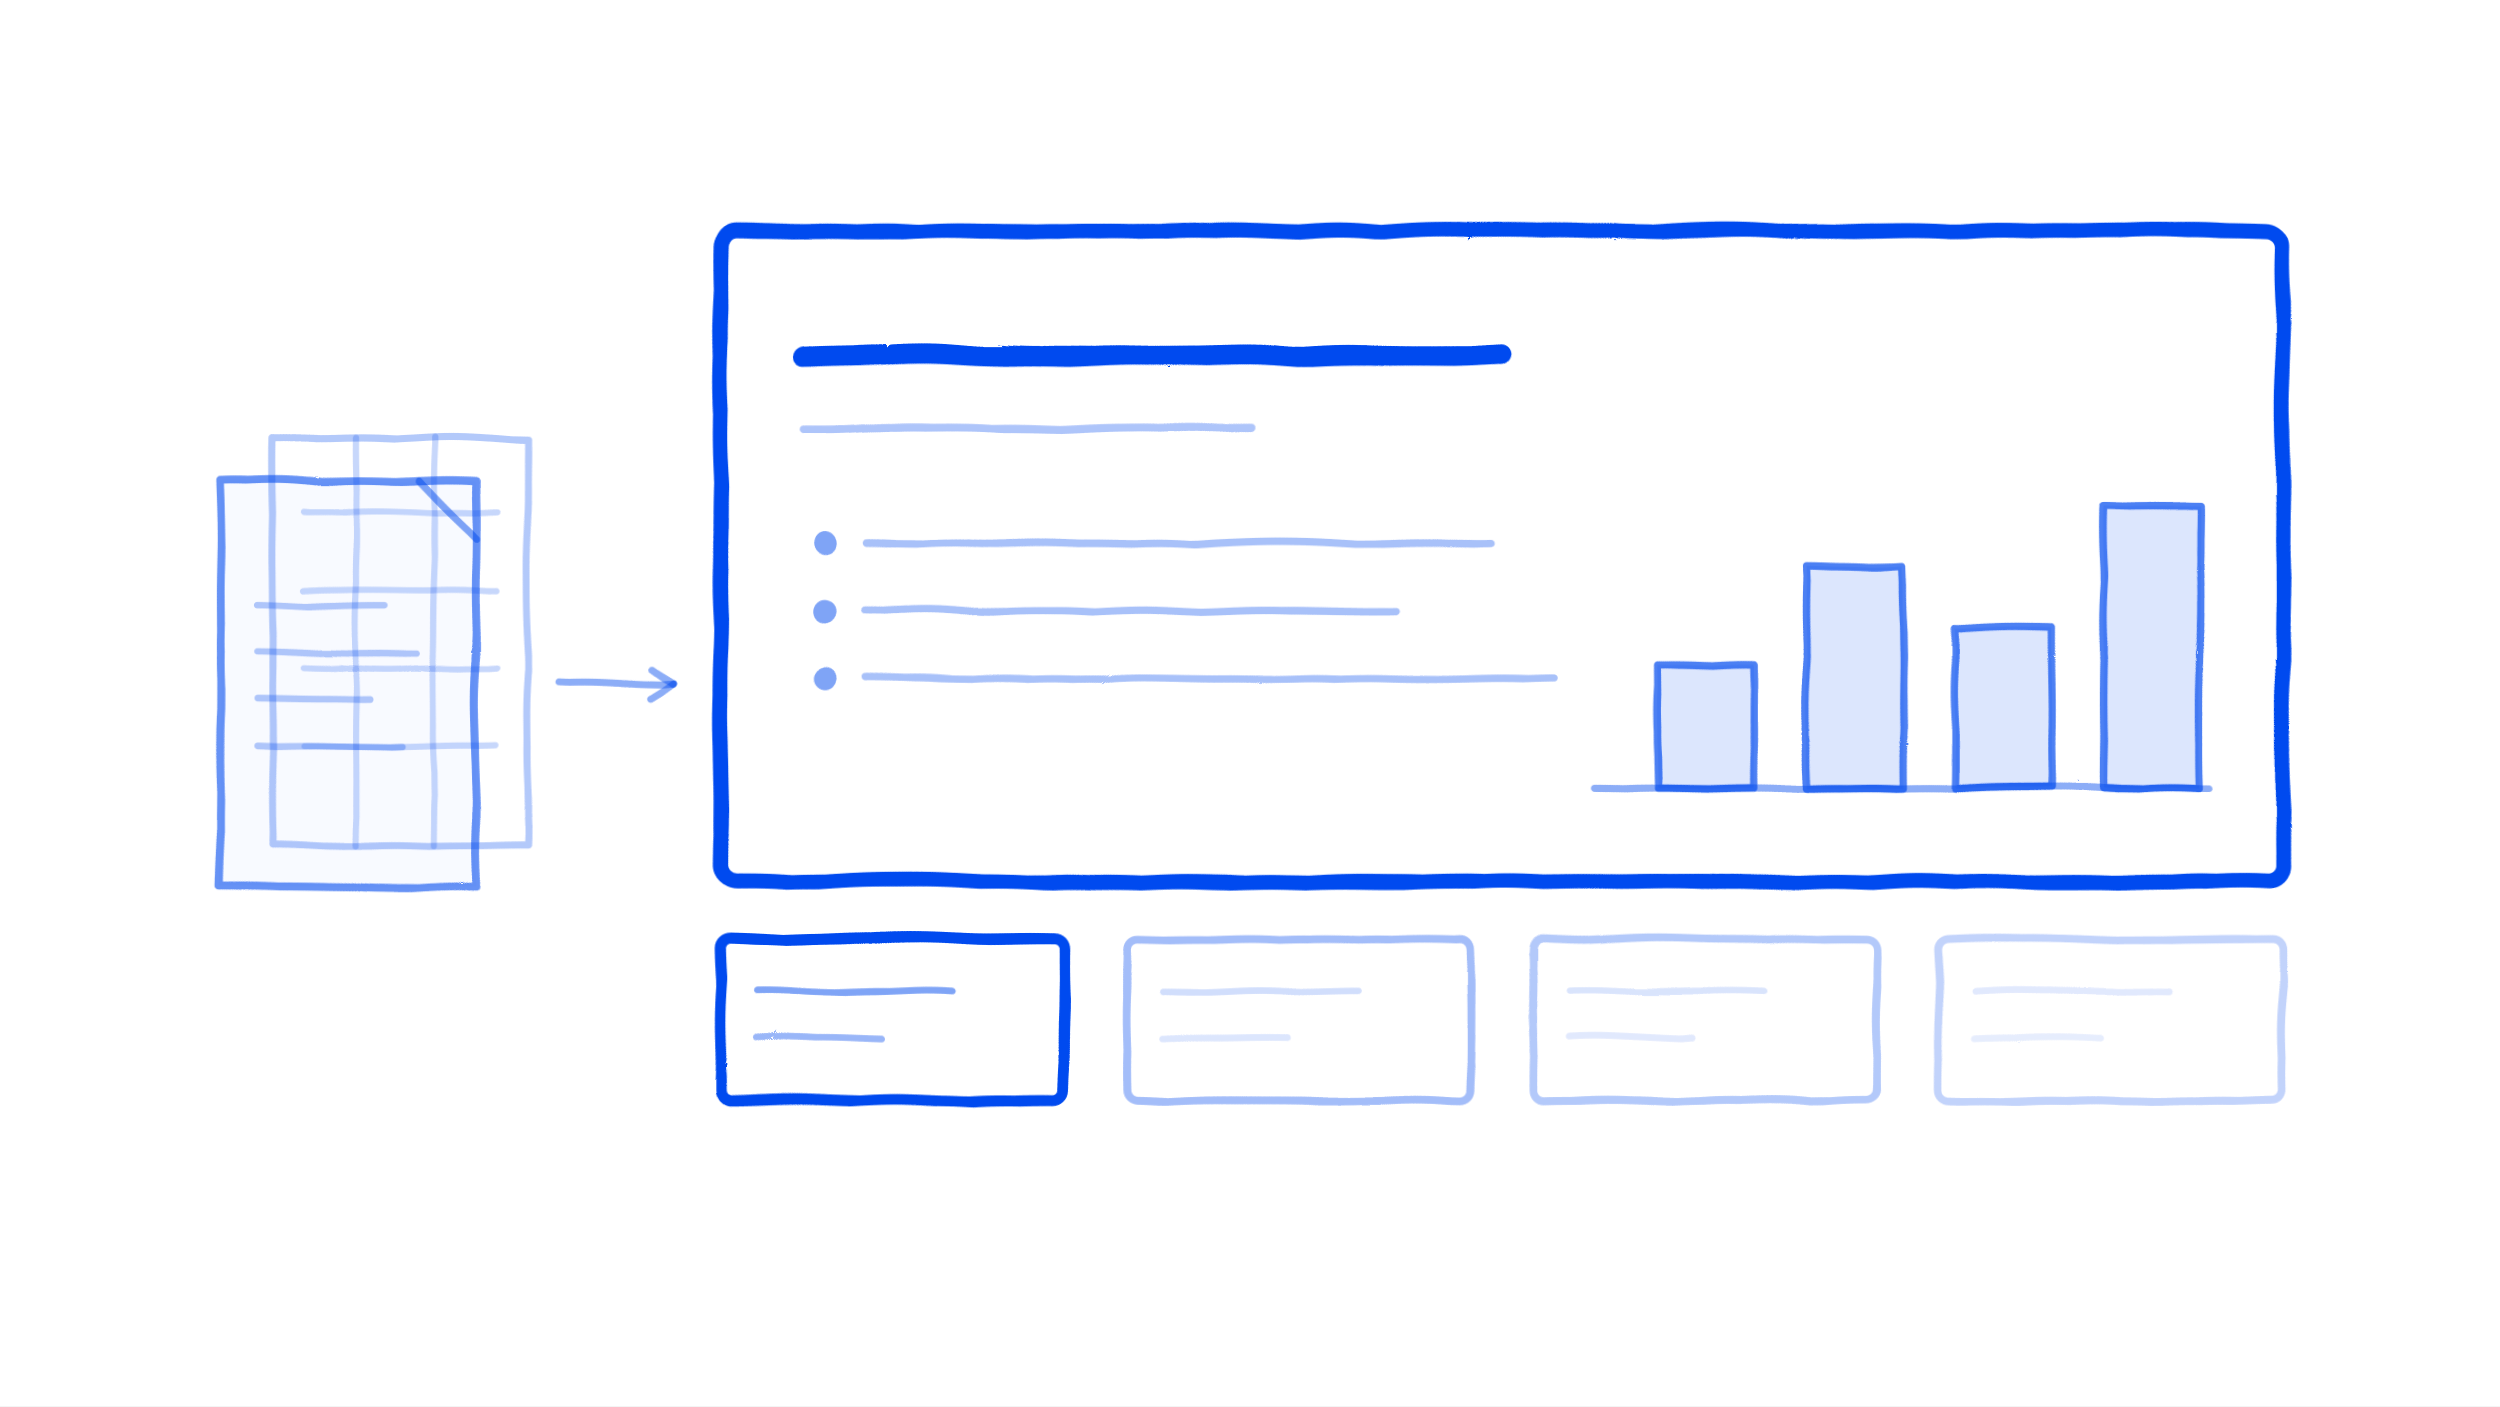
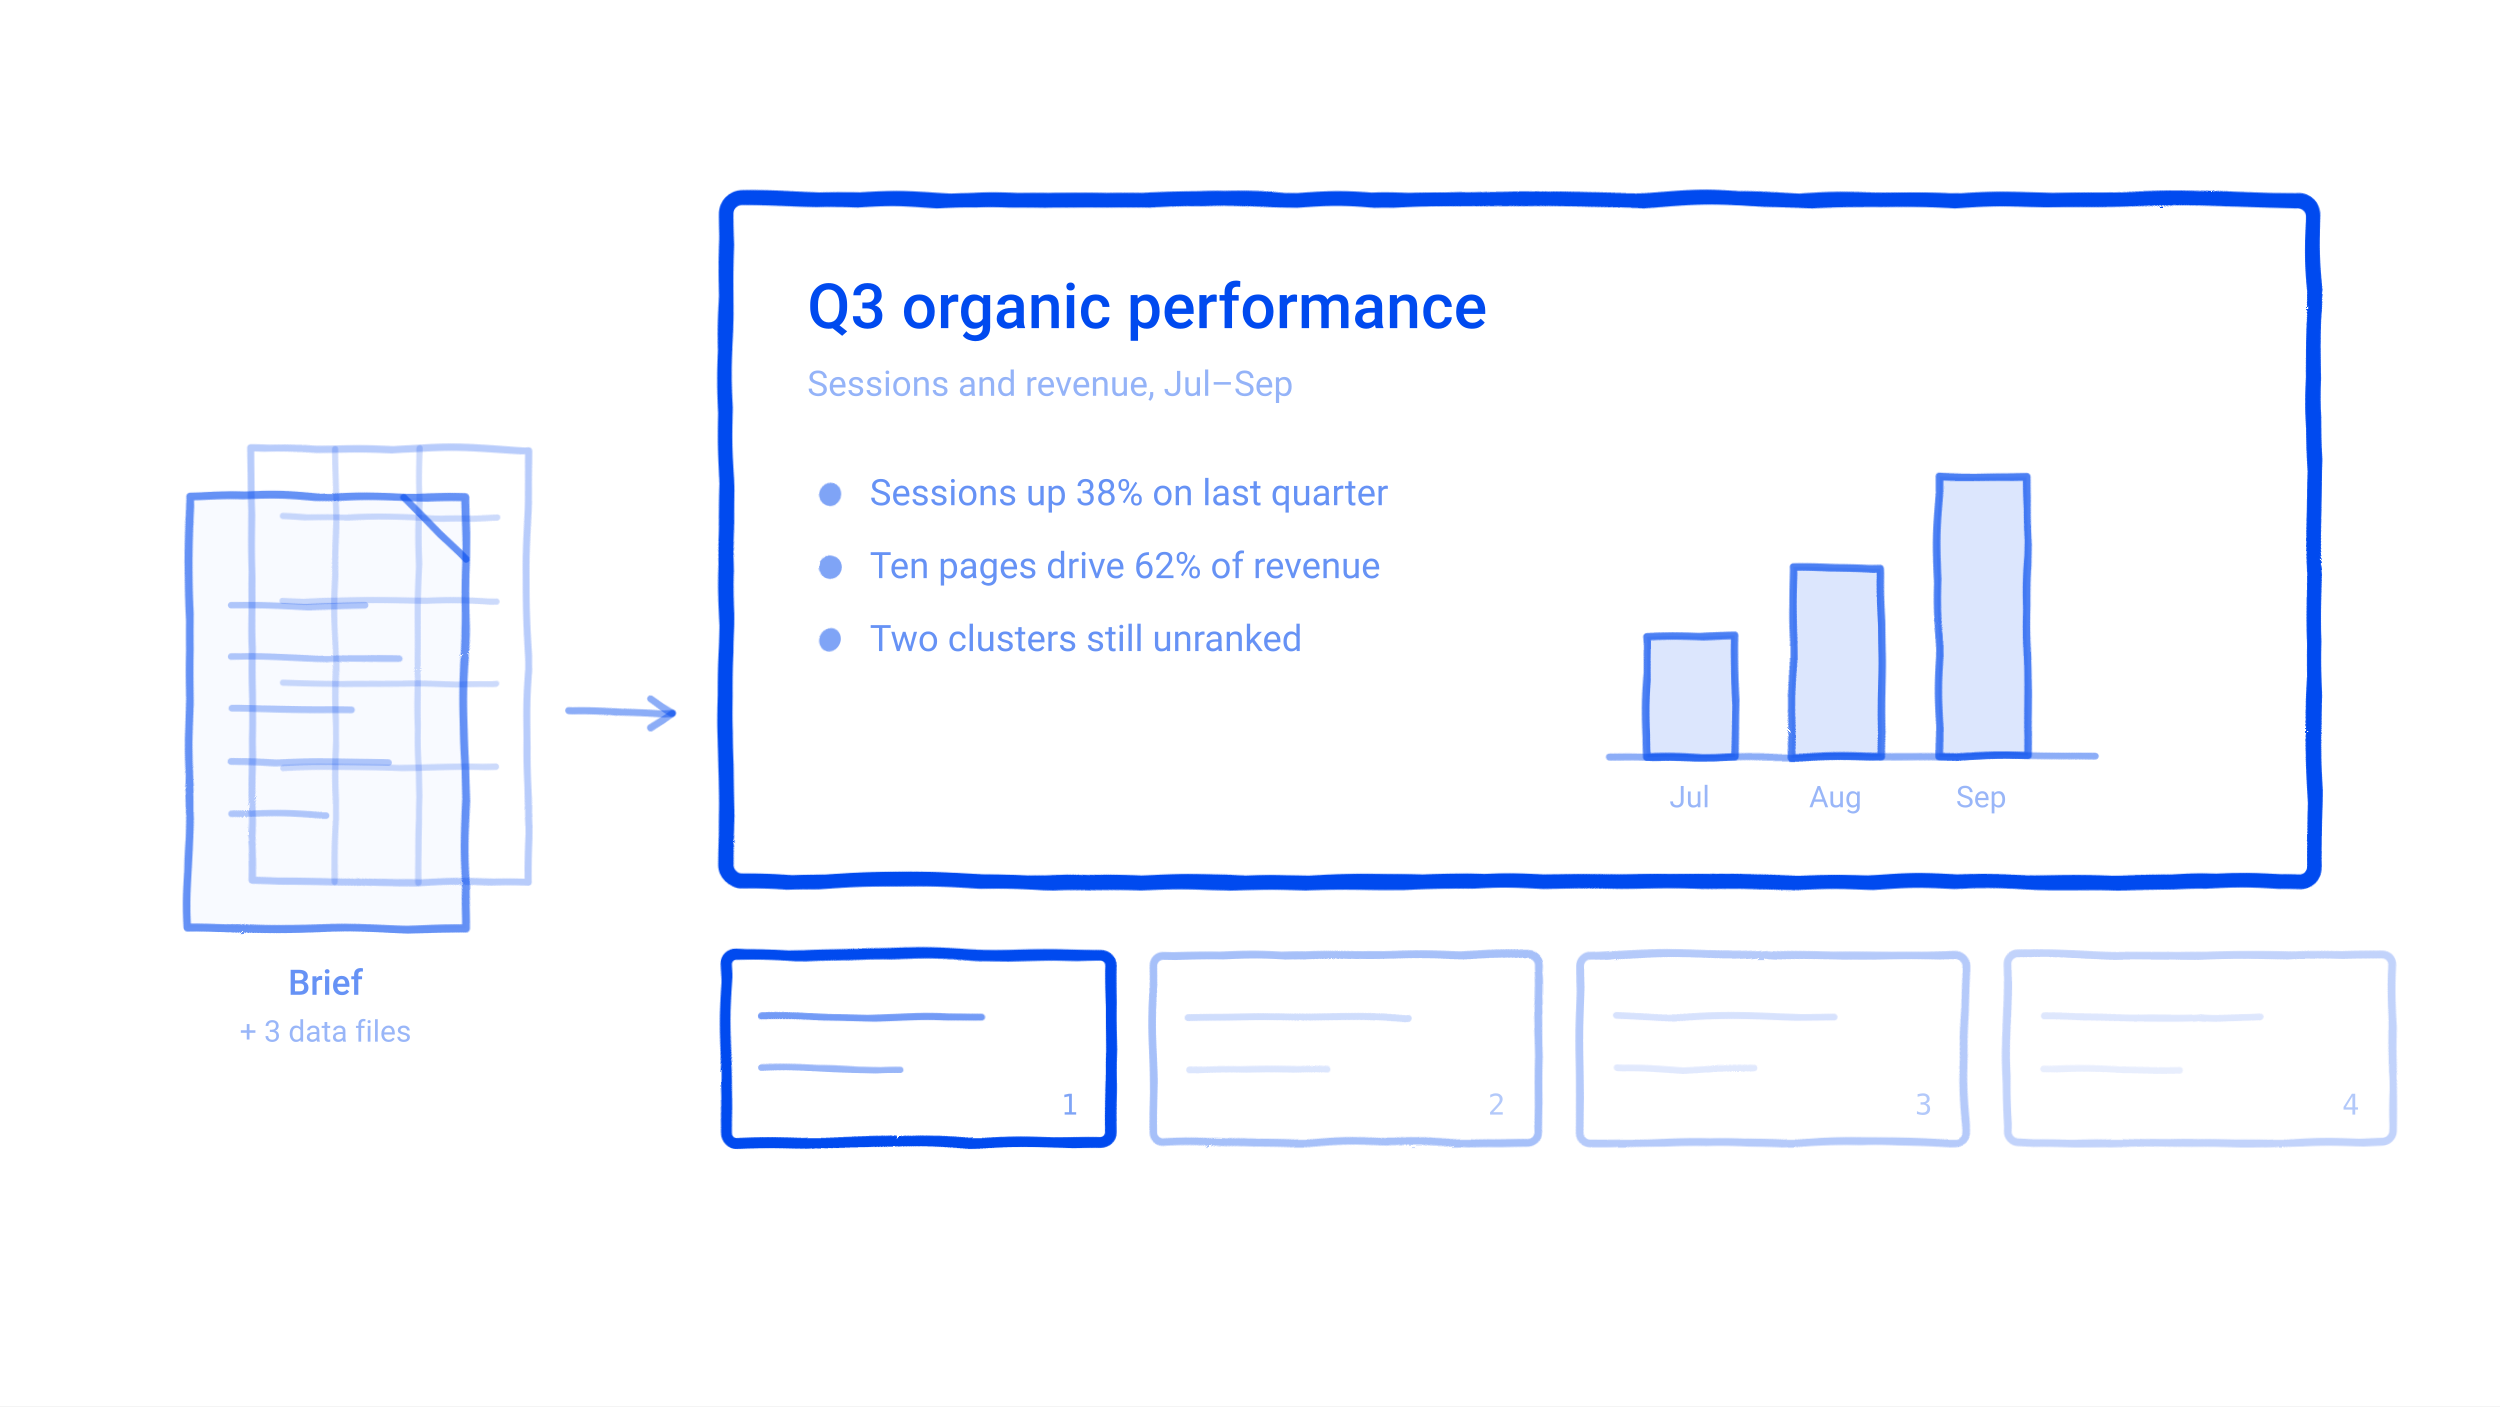
<svg xmlns="http://www.w3.org/2000/svg" viewBox="0 0 960 540" width="960" height="540" role="img" stroke-linejoin="round">
  <defs>
    <filter id="rough" x="-20%" y="-20%" width="140%" height="140%">
      <feTurbulence type="turbulence" baseFrequency="0.016" numOctaves="2" seed="7" result="n" />
      <feDisplacementMap in="SourceGraphic" in2="n" scale="2.4" xChannelSelector="R" yChannelSelector="G" />
    </filter>
  </defs>
  <rect width="960" height="540" fill="#FFFFFF" />
  <g filter="url(#rough)">
-     <rect x="104.0" y="168.0" width="98.0" height="156.0" rx="0" fill="none" stroke="#004AEF" stroke-opacity="0.30" stroke-width="2.7" />
-     <path d="M116.0,196.0 L190.0,196.0" fill="none" stroke="#004AEF" stroke-opacity="0.22" stroke-width="2.4" stroke-linecap="round" />
-     <path d="M116.0,226.0 L190.0,226.0" fill="none" stroke="#004AEF" stroke-opacity="0.22" stroke-width="2.4" stroke-linecap="round" />
-     <path d="M116.0,256.0 L190.0,256.0" fill="none" stroke="#004AEF" stroke-opacity="0.22" stroke-width="2.4" stroke-linecap="round" />
-     <path d="M116.0,286.0 L190.0,286.0" fill="none" stroke="#004AEF" stroke-opacity="0.22" stroke-width="2.4" stroke-linecap="round" />
-     <path d="M136.0,168.0 L136.0,324.0" fill="none" stroke="#004AEF" stroke-opacity="0.22" stroke-width="2.4" stroke-linecap="round" />
-     <path d="M166.0,168.0 L166.0,324.0" fill="none" stroke="#004AEF" stroke-opacity="0.22" stroke-width="2.4" stroke-linecap="round" />
-     <rect x="84.0" y="184.0" width="98.0" height="156.0" rx="0" fill="#004AEF" fill-opacity="0.03" stroke="#004AEF" stroke-opacity="0.60" stroke-width="3.0" />
-     <path d="M160.0,184.0 L182.0,206.0" fill="none" stroke="#004AEF" stroke-opacity="0.50" stroke-width="2.7" stroke-linecap="round" />
-     <path d="M98.0,232.0 L147.0,232.0" fill="none" stroke="#004AEF" stroke-opacity="0.30" stroke-width="2.55" stroke-linecap="round" />
-     <path d="M98.0,250.0 L159.6,250.0" fill="none" stroke="#004AEF" stroke-opacity="0.30" stroke-width="2.55" stroke-linecap="round" />
-     <path d="M98.0,268.0 L141.4,268.0" fill="none" stroke="#004AEF" stroke-opacity="0.30" stroke-width="2.55" stroke-linecap="round" />
-     <path d="M98.0,286.0 L154.0,286.0" fill="none" stroke="#004AEF" stroke-opacity="0.30" stroke-width="2.55" stroke-linecap="round" />
-     <path d="M214.0,262.0 L258.0,262.0" fill="none" stroke="#004AEF" stroke-opacity="0.45" stroke-width="2.7" stroke-linecap="round" />
-     <path d="M249.5,256.4 L258.0,262.0" fill="none" stroke="#004AEF" stroke-opacity="0.45" stroke-width="2.7" stroke-linecap="round" />
-     <path d="M249.5,267.6 L258.0,262.0" fill="none" stroke="#004AEF" stroke-opacity="0.45" stroke-width="2.7" stroke-linecap="round" />
-     <rect x="276.0" y="88.0" width="600.0" height="250.0" rx="6" fill="none" stroke="#004AEF" stroke-opacity="1.00" stroke-width="5.7" />
-     <path d="M308.0,136.0 L576.0,136.0" fill="none" stroke="#004AEF" stroke-opacity="1.00" stroke-width="7.8" stroke-linecap="round" />
-     <path d="M308.0,164.0 L480.0,164.0" fill="none" stroke="#004AEF" stroke-opacity="0.32" stroke-width="3.0" stroke-linecap="round" />
-     <circle cx="316.0" cy="208.0" r="4.5" fill="#004AEF" fill-opacity="0.50" />
-     <path d="M332.0,208.0 L572.0,208.0" fill="none" stroke="#004AEF" stroke-opacity="0.34" stroke-width="2.85" stroke-linecap="round" />
-     <circle cx="316.0" cy="234.0" r="4.5" fill="#004AEF" fill-opacity="0.50" />
-     <path d="M332.0,234.0 L536.0,234.0" fill="none" stroke="#004AEF" stroke-opacity="0.34" stroke-width="2.85" stroke-linecap="round" />
-     <circle cx="316.0" cy="260.0" r="4.5" fill="#004AEF" fill-opacity="0.50" />
-     <path d="M332.0,260.0 L596.0,260.0" fill="none" stroke="#004AEF" stroke-opacity="0.34" stroke-width="2.85" stroke-linecap="round" />
-     <rect x="636.0" y="254.8" width="37.2" height="47.2" rx="0" fill="#004AEF" fill-opacity="0.14" stroke="#004AEF" stroke-opacity="0.70" stroke-width="2.85" />
-     <rect x="693.0" y="217.0" width="37.2" height="85.0" rx="0" fill="#004AEF" fill-opacity="0.14" stroke="#004AEF" stroke-opacity="0.70" stroke-width="2.85" />
-     <rect x="750.0" y="240.6" width="37.2" height="61.4" rx="0" fill="#004AEF" fill-opacity="0.14" stroke="#004AEF" stroke-opacity="0.70" stroke-width="2.85" />
-     <rect x="807.0" y="193.4" width="37.2" height="108.6" rx="0" fill="#004AEF" fill-opacity="0.14" stroke="#004AEF" stroke-opacity="0.70" stroke-width="2.85" />
-     <path d="M612.0,302.0 L848.0,302.0" fill="none" stroke="#004AEF" stroke-opacity="0.45" stroke-width="2.7" stroke-linecap="round" />
-     <rect x="276.0" y="360.0" width="132.0" height="62.0" rx="4" fill="none" stroke="#004AEF" stroke-opacity="1.00" stroke-width="4.2" />
-     <path d="M290.0,380.0 L364.9,380.0" fill="none" stroke="#004AEF" stroke-opacity="0.50" stroke-width="2.55" stroke-linecap="round" />
-     <path d="M290.0,398.0 L337.8,398.0" fill="none" stroke="#004AEF" stroke-opacity="0.40" stroke-width="2.55" stroke-linecap="round" />
-     <rect x="432.0" y="360.0" width="132.0" height="62.0" rx="4" fill="none" stroke="#004AEF" stroke-opacity="0.36" stroke-width="3.0" />
-     <path d="M446.0,380.0 L520.9,380.0" fill="none" stroke="#004AEF" stroke-opacity="0.18" stroke-width="2.55" stroke-linecap="round" />
-     <path d="M446.0,398.0 L493.8,398.0" fill="none" stroke="#004AEF" stroke-opacity="0.14" stroke-width="2.55" stroke-linecap="round" />
-     <rect x="588.0" y="360.0" width="132.0" height="62.0" rx="4" fill="none" stroke="#004AEF" stroke-opacity="0.30" stroke-width="3.0" />
-     <path d="M602.0,380.0 L676.9,380.0" fill="none" stroke="#004AEF" stroke-opacity="0.15" stroke-width="2.55" stroke-linecap="round" />
-     <path d="M602.0,398.0 L649.8,398.0" fill="none" stroke="#004AEF" stroke-opacity="0.12" stroke-width="2.55" stroke-linecap="round" />
-     <rect x="744.0" y="360.0" width="132.0" height="62.0" rx="4" fill="none" stroke="#004AEF" stroke-opacity="0.24" stroke-width="3.0" />
-     <path d="M758.0,380.0 L832.9,380.0" fill="none" stroke="#004AEF" stroke-opacity="0.12" stroke-width="2.55" stroke-linecap="round" />
-     <path d="M758.0,398.0 L805.8,398.0" fill="none" stroke="#004AEF" stroke-opacity="0.10" stroke-width="2.55" stroke-linecap="round" />
+     <rect x="96.0" y="172.0" width="106.0" height="166.0" rx="0" fill="none" stroke="#004AEF" stroke-opacity="0.28" stroke-width="2.7" />
+     <path d="M108.0,198.0 L190.0,198.0" fill="none" stroke="#004AEF" stroke-opacity="0.20" stroke-width="2.4" stroke-linecap="round" />
+     <path d="M108.0,230.0 L190.0,230.0" fill="none" stroke="#004AEF" stroke-opacity="0.20" stroke-width="2.4" stroke-linecap="round" />
+     <path d="M108.0,262.0 L190.0,262.0" fill="none" stroke="#004AEF" stroke-opacity="0.20" stroke-width="2.4" stroke-linecap="round" />
+     <path d="M108.0,294.0 L190.0,294.0" fill="none" stroke="#004AEF" stroke-opacity="0.20" stroke-width="2.4" stroke-linecap="round" />
+     <path d="M128.0,172.0 L128.0,338.0" fill="none" stroke="#004AEF" stroke-opacity="0.20" stroke-width="2.4" stroke-linecap="round" />
+     <path d="M160.0,172.0 L160.0,338.0" fill="none" stroke="#004AEF" stroke-opacity="0.20" stroke-width="2.4" stroke-linecap="round" />
+     <rect x="72.0" y="190.0" width="106.0" height="166.0" rx="0" fill="#004AEF" fill-opacity="0.03" stroke="#004AEF" stroke-opacity="0.60" stroke-width="3.0" />
+     <path d="M154.0,190.0 L178.0,214.0" fill="none" stroke="#004AEF" stroke-opacity="0.60" stroke-width="2.7" stroke-linecap="round" />
+     <path d="M88.0,232.0 L139.8,232.0" fill="none" stroke="#004AEF" stroke-opacity="0.30" stroke-width="2.55" stroke-linecap="round" />
+     <path d="M88.0,252.0 L152.8,252.0" fill="none" stroke="#004AEF" stroke-opacity="0.30" stroke-width="2.55" stroke-linecap="round" />
+     <path d="M88.0,272.0 L134.1,272.0" fill="none" stroke="#004AEF" stroke-opacity="0.30" stroke-width="2.55" stroke-linecap="round" />
+     <path d="M88.0,292.0 L148.5,292.0" fill="none" stroke="#004AEF" stroke-opacity="0.30" stroke-width="2.55" stroke-linecap="round" />
+     <path d="M88.0,312.0 L124.0,312.0" fill="none" stroke="#004AEF" stroke-opacity="0.30" stroke-width="2.55" stroke-linecap="round" />
+     <path d="M218.0,273.0 L258.0,273.0" fill="none" stroke="#004AEF" stroke-opacity="0.45" stroke-width="2.7" stroke-linecap="round" />
+     <path d="M249.5,267.4 L258.0,273.0" fill="none" stroke="#004AEF" stroke-opacity="0.45" stroke-width="2.7" stroke-linecap="round" />
+     <path d="M249.5,278.6 L258.0,273.0" fill="none" stroke="#004AEF" stroke-opacity="0.45" stroke-width="2.7" stroke-linecap="round" />
+     <rect x="278.0" y="76.0" width="610.0" height="262.0" rx="6" fill="none" stroke="#004AEF" stroke-opacity="1.00" stroke-width="5.7" />
+     <circle cx="318.0" cy="189.0" r="4.5" fill="#004AEF" fill-opacity="0.50" />
+     <circle cx="318.0" cy="217.0" r="4.5" fill="#004AEF" fill-opacity="0.50" />
+     <circle cx="318.0" cy="245.0" r="4.5" fill="#004AEF" fill-opacity="0.50" />
+     <rect x="631.8" y="243.8" width="34.0" height="46.2" rx="0" fill="#004AEF" fill-opacity="0.14" stroke="#004AEF" stroke-opacity="0.70" stroke-width="2.85" />
+     <rect x="687.8" y="217.4" width="34.0" height="72.6" rx="0" fill="#004AEF" fill-opacity="0.14" stroke="#004AEF" stroke-opacity="0.70" stroke-width="2.85" />
+     <rect x="743.8" y="182.2" width="34.0" height="107.8" rx="0" fill="#004AEF" fill-opacity="0.14" stroke="#004AEF" stroke-opacity="0.70" stroke-width="2.85" />
+     <path d="M617.8,290.0 L803.8,290.0" fill="none" stroke="#004AEF" stroke-opacity="0.45" stroke-width="2.7" stroke-linecap="round" />
+     <rect x="278.0" y="366.0" width="148.0" height="72.0" rx="4" fill="none" stroke="#004AEF" stroke-opacity="1.00" stroke-width="4.2" />
+     <path d="M292.0,390.0 L376.0,390.0" fill="none" stroke="#004AEF" stroke-opacity="0.55" stroke-width="2.7" stroke-linecap="round" />
+     <path d="M292.0,410.0 L344.8,410.0" fill="none" stroke="#004AEF" stroke-opacity="0.40" stroke-width="2.55" stroke-linecap="round" />
+     <rect x="442.0" y="366.0" width="148.0" height="72.0" rx="4" fill="none" stroke="#004AEF" stroke-opacity="0.35" stroke-width="3.0" />
+     <path d="M456.0,390.0 L540.0,390.0" fill="none" stroke="#004AEF" stroke-opacity="0.19" stroke-width="2.7" stroke-linecap="round" />
+     <path d="M456.0,410.0 L508.8,410.0" fill="none" stroke="#004AEF" stroke-opacity="0.14" stroke-width="2.55" stroke-linecap="round" />
+     <rect x="606.0" y="366.0" width="148.0" height="72.0" rx="4" fill="none" stroke="#004AEF" stroke-opacity="0.29" stroke-width="3.0" />
+     <path d="M620.0,390.0 L704.0,390.0" fill="none" stroke="#004AEF" stroke-opacity="0.16" stroke-width="2.7" stroke-linecap="round" />
+     <path d="M620.0,410.0 L672.8,410.0" fill="none" stroke="#004AEF" stroke-opacity="0.12" stroke-width="2.55" stroke-linecap="round" />
+     <rect x="770.0" y="366.0" width="148.0" height="72.0" rx="4" fill="none" stroke="#004AEF" stroke-opacity="0.24" stroke-width="3.0" />
+     <path d="M784.0,390.0 L868.0,390.0" fill="none" stroke="#004AEF" stroke-opacity="0.13" stroke-width="2.7" stroke-linecap="round" />
+     <path d="M784.0,410.0 L836.8,410.0" fill="none" stroke="#004AEF" stroke-opacity="0.09" stroke-width="2.55" stroke-linecap="round" />
  </g>
+   <text x="125.0" y="382.0" font-family="system-ui, -apple-system, Segoe UI, Roboto, Helvetica, Arial, sans-serif" font-size="13.5" font-weight="500" fill="#004AEF" fill-opacity="0.60" text-anchor="middle" xml:space="preserve">Brief</text>
+   <text x="125.0" y="400.0" font-family="system-ui, -apple-system, Segoe UI, Roboto, Helvetica, Arial, sans-serif" font-size="11.5" font-weight="400" fill="#004AEF" fill-opacity="0.40" text-anchor="middle" xml:space="preserve">+ 3 data files</text>
+   <text x="310.0" y="126.0" font-family="system-ui, -apple-system, Segoe UI, Roboto, Helvetica, Arial, sans-serif" font-size="24" font-weight="500" fill="#004AEF" fill-opacity="1.00" text-anchor="start" xml:space="preserve">Q3 organic performance</text>
+   <text x="310.0" y="152.0" font-family="system-ui, -apple-system, Segoe UI, Roboto, Helvetica, Arial, sans-serif" font-size="13.5" font-weight="400" fill="#004AEF" fill-opacity="0.42" text-anchor="start" xml:space="preserve">Sessions and revenue, Jul–Sep</text>
+   <text x="334.0" y="194.0" font-family="system-ui, -apple-system, Segoe UI, Roboto, Helvetica, Arial, sans-serif" font-size="14" font-weight="400" fill="#004AEF" fill-opacity="0.60" text-anchor="start" xml:space="preserve">Sessions up 38% on last quarter</text>
+   <text x="334.0" y="222.0" font-family="system-ui, -apple-system, Segoe UI, Roboto, Helvetica, Arial, sans-serif" font-size="14" font-weight="400" fill="#004AEF" fill-opacity="0.60" text-anchor="start" xml:space="preserve">Ten pages drive 62% of revenue</text>
+   <text x="334.0" y="250.0" font-family="system-ui, -apple-system, Segoe UI, Roboto, Helvetica, Arial, sans-serif" font-size="14" font-weight="400" fill="#004AEF" fill-opacity="0.60" text-anchor="start" xml:space="preserve">Two clusters still unranked</text>
+   <text x="648.8" y="310.0" font-family="system-ui, -apple-system, Segoe UI, Roboto, Helvetica, Arial, sans-serif" font-size="11.5" font-weight="400" fill="#004AEF" fill-opacity="0.40" text-anchor="middle" xml:space="preserve">Jul</text>
+   <text x="704.8" y="310.0" font-family="system-ui, -apple-system, Segoe UI, Roboto, Helvetica, Arial, sans-serif" font-size="11.5" font-weight="400" fill="#004AEF" fill-opacity="0.40" text-anchor="middle" xml:space="preserve">Aug</text>
+   <text x="760.8" y="310.0" font-family="system-ui, -apple-system, Segoe UI, Roboto, Helvetica, Arial, sans-serif" font-size="11.5" font-weight="400" fill="#004AEF" fill-opacity="0.40" text-anchor="middle" xml:space="preserve">Sep</text>
+   <text x="414.0" y="428.0" font-family="ui-monospace, SFMono-Regular, Menlo, Consolas, monospace" font-size="11" font-weight="400" fill="#004AEF" fill-opacity="0.50" text-anchor="end" xml:space="preserve">1</text>
+   <text x="578.0" y="428.0" font-family="ui-monospace, SFMono-Regular, Menlo, Consolas, monospace" font-size="11" font-weight="400" fill="#004AEF" fill-opacity="0.30" text-anchor="end" xml:space="preserve">2</text>
+   <text x="742.0" y="428.0" font-family="ui-monospace, SFMono-Regular, Menlo, Consolas, monospace" font-size="11" font-weight="400" fill="#004AEF" fill-opacity="0.30" text-anchor="end" xml:space="preserve">3</text>
+   <text x="906.0" y="428.0" font-family="ui-monospace, SFMono-Regular, Menlo, Consolas, monospace" font-size="11" font-weight="400" fill="#004AEF" fill-opacity="0.30" text-anchor="end" xml:space="preserve">4</text>
</svg>
